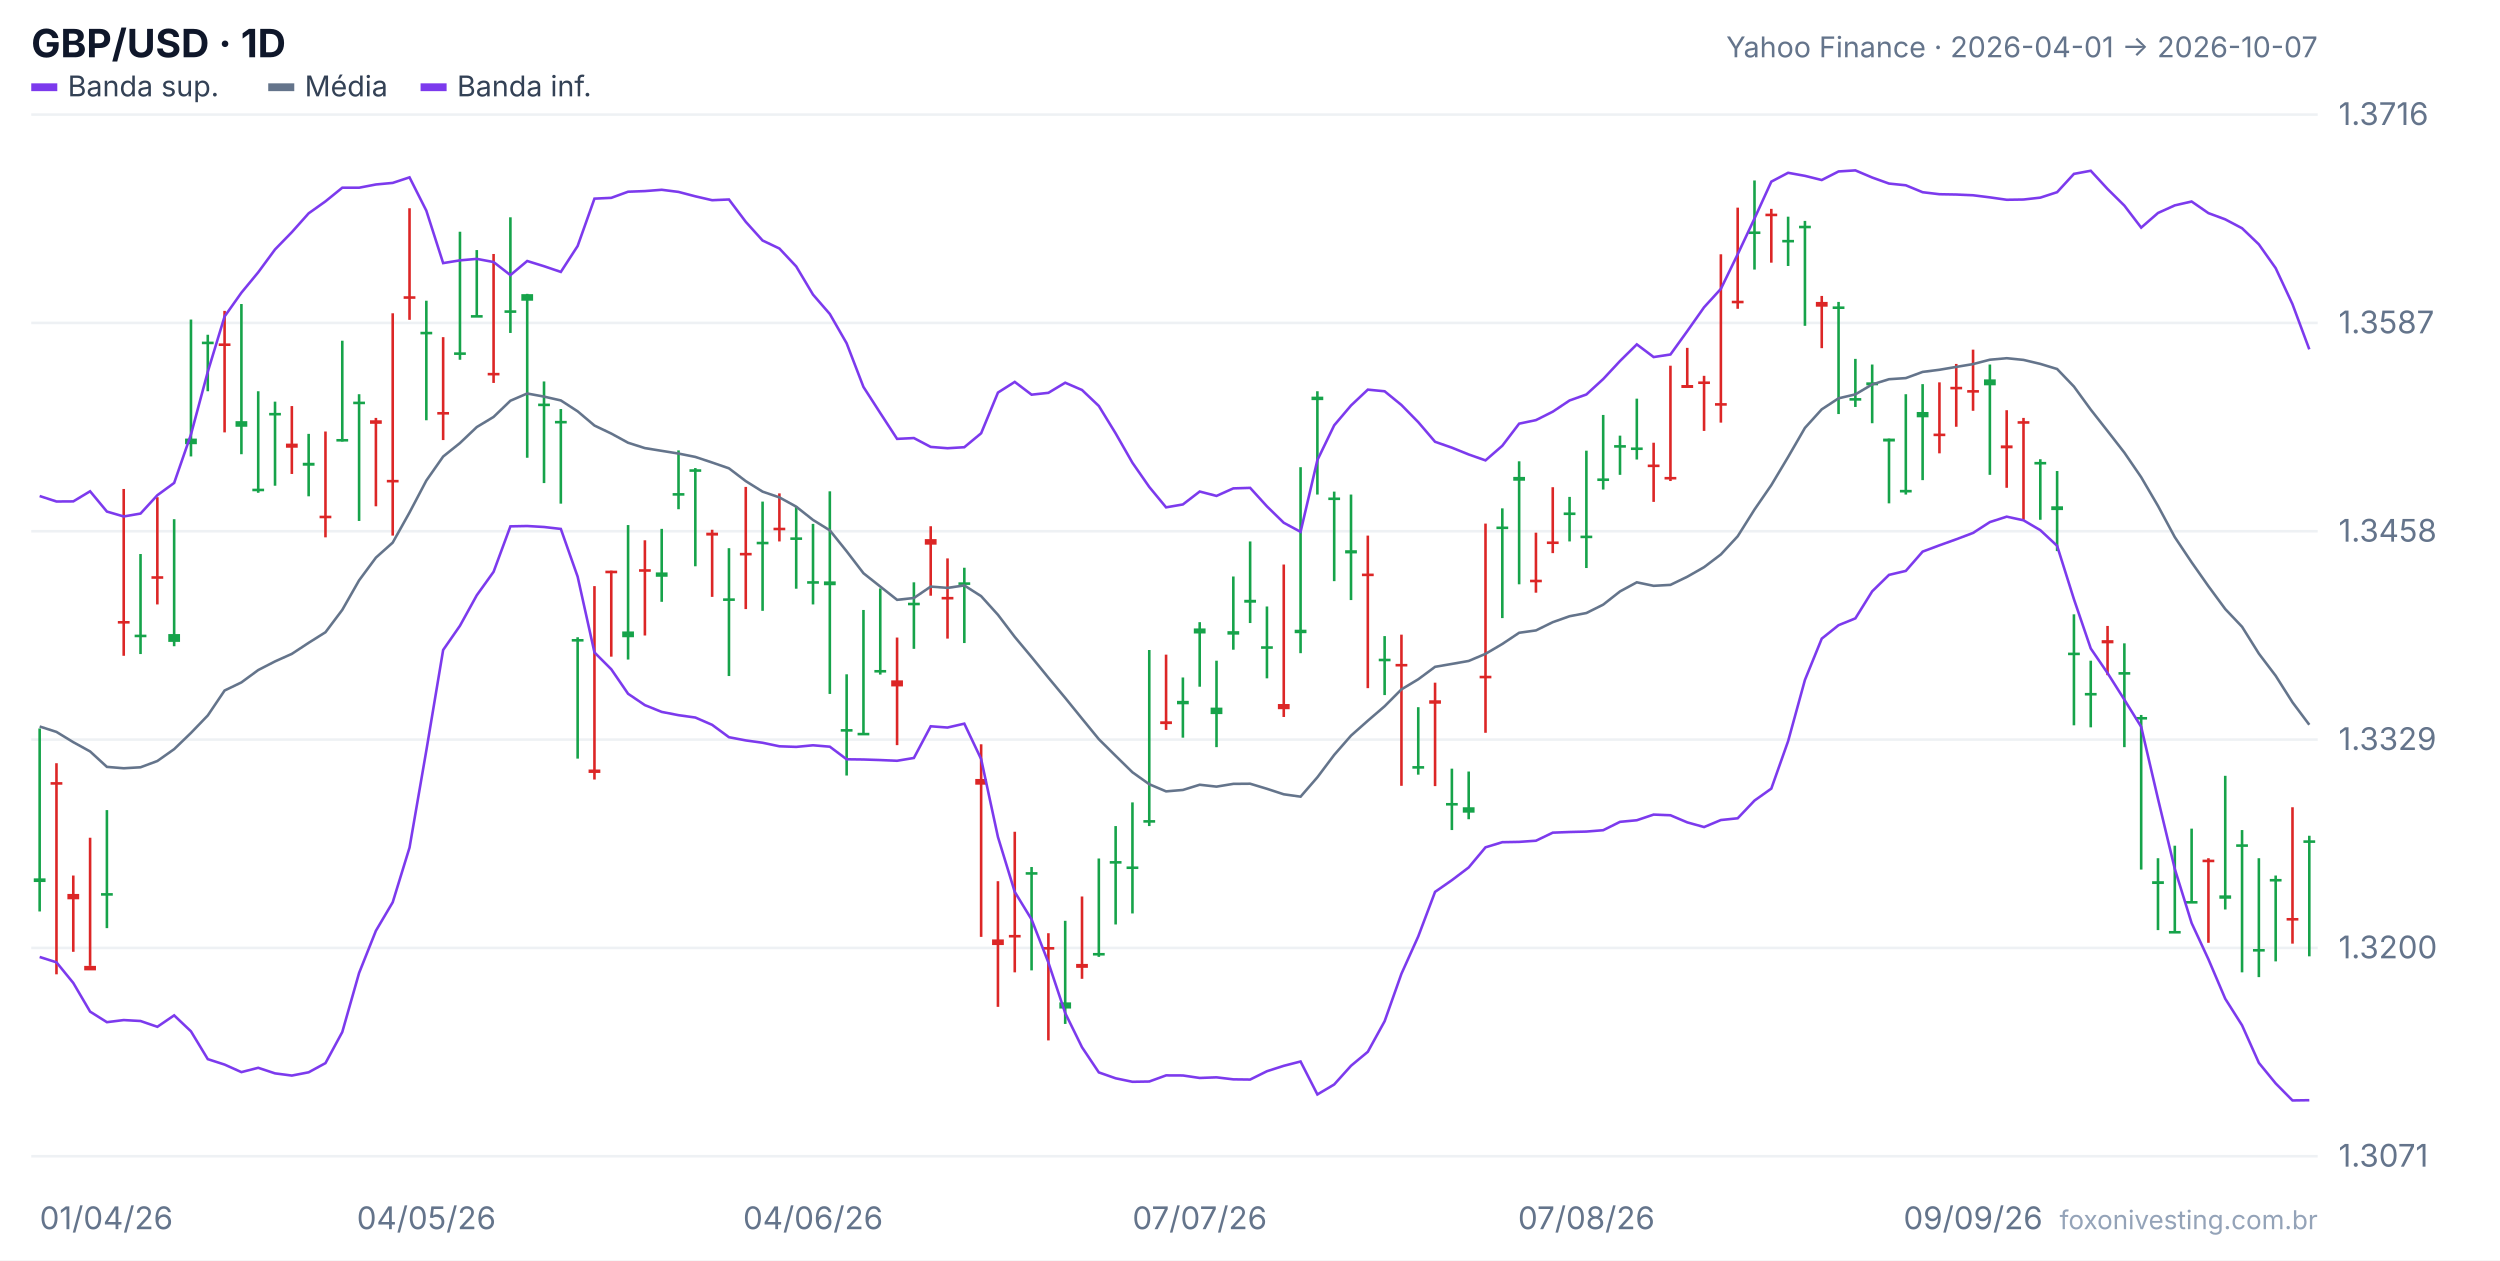
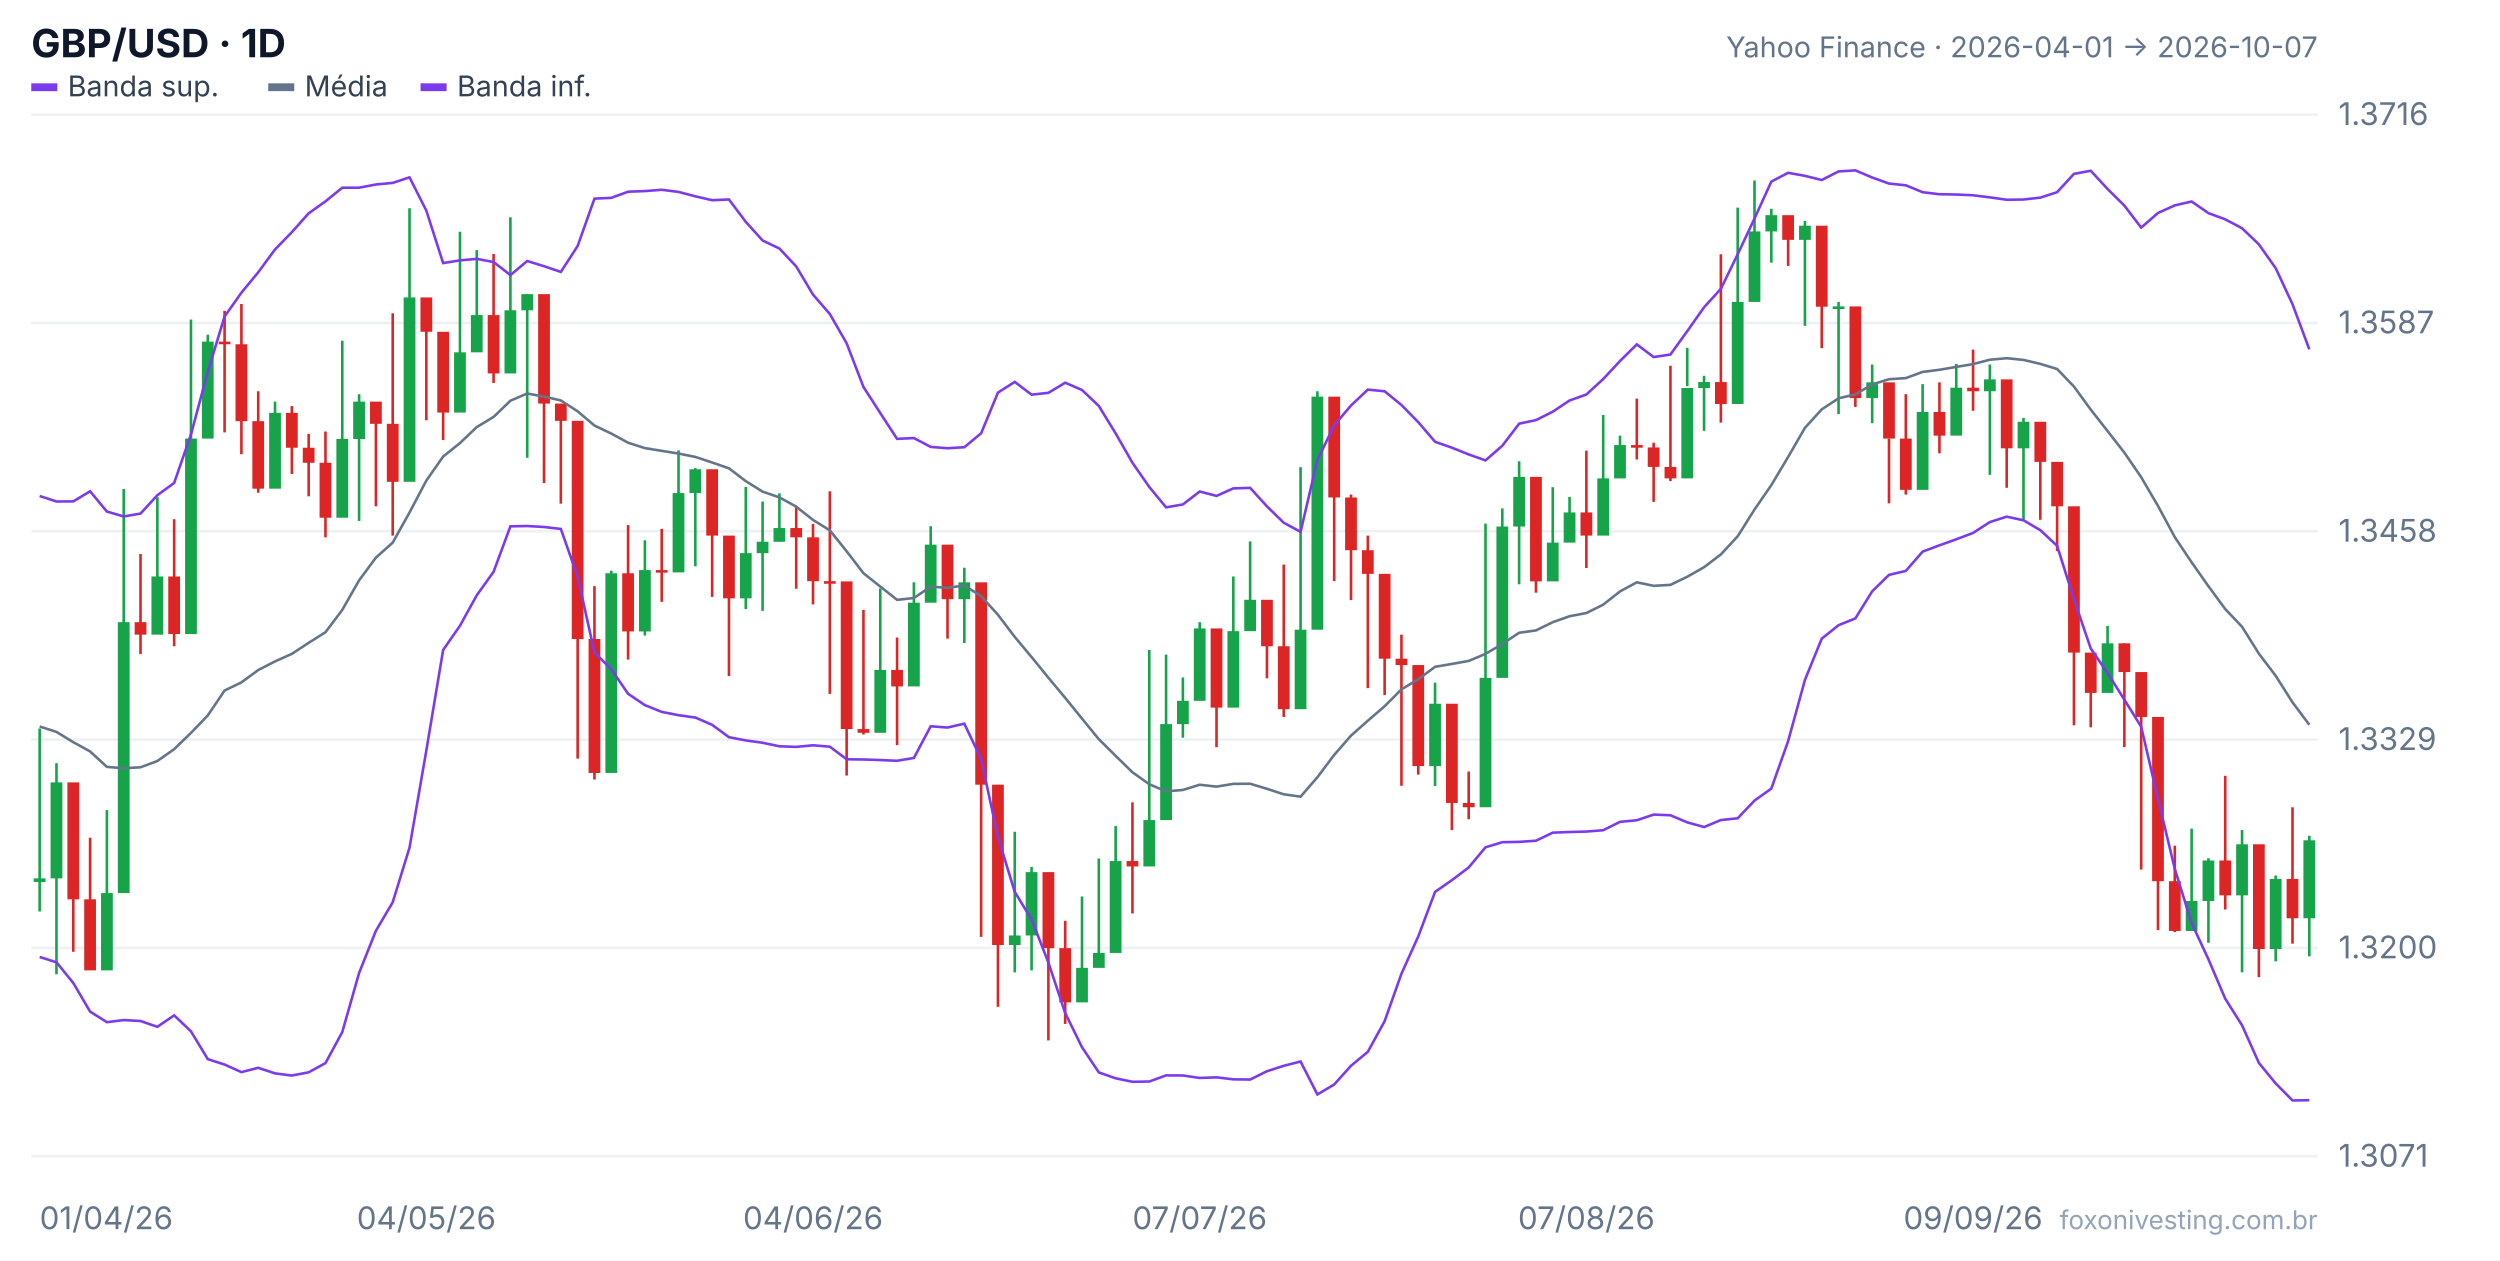
<svg xmlns="http://www.w3.org/2000/svg" viewBox="0 0 960 484" font-family="Inter,system-ui,sans-serif" font-size="12" role="img">
  <rect width="960" height="484" fill="#ffffff" />
  <text x="12" y="22" font-size="15" font-weight="700" fill="#0f172a">GBP/USD · 1D</text>
  <text x="890" y="22" font-size="11" fill="#64748b" text-anchor="end">Yahoo Finance · 2026-04-01 → 2026-10-07</text>
  <line x1="12" x2="890" y1="444" y2="444" stroke="#eef1f4" />
  <text x="898" y="448" fill="#64748b">1.3071</text>
  <line x1="12" x2="890" y1="364" y2="364" stroke="#eef1f4" />
  <text x="898" y="368" fill="#64748b">1.3200</text>
  <line x1="12" x2="890" y1="284" y2="284" stroke="#eef1f4" />
  <text x="898" y="288" fill="#64748b">1.3329</text>
  <line x1="12" x2="890" y1="204" y2="204" stroke="#eef1f4" />
  <text x="898" y="208" fill="#64748b">1.3458</text>
  <line x1="12" x2="890" y1="124" y2="124" stroke="#eef1f4" />
  <text x="898" y="128" fill="#64748b">1.3587</text>
  <line x1="12" x2="890" y1="44" y2="44" stroke="#eef1f4" />
  <text x="898" y="48" fill="#64748b">1.3716</text>
  <text x="15.228" y="472" fill="#64748b" text-anchor="start">01/04/26</text>
  <text x="163.713" y="472" fill="#64748b" text-anchor="middle">04/05/26</text>
  <text x="312.199" y="472" fill="#64748b" text-anchor="middle">04/06/26</text>
  <text x="460.684" y="472" fill="#64748b" text-anchor="middle">07/07/26</text>
  <text x="609.169" y="472" fill="#64748b" text-anchor="middle">07/08/26</text>
  <text x="757.654" y="472" fill="#64748b" text-anchor="middle">09/09/26</text>
  <line x1="15.228" x2="15.228" y1="279.737" y2="350.007" stroke="#16a34a" />
  <rect x="12.968" y="337.29" width="4.519" height="1.415" fill="#16a34a" />
-   <line x1="21.684" x2="21.684" y1="293.073" y2="374.137" stroke="#dc2626" />
-   <rect x="19.424" y="300.329" width="4.519" height="1" fill="#dc2626" />
+   <line x1="21.684" x2="21.684" y1="293.073" y2="374.137" stroke="#16a34a" />
+   <rect x="19.424" y="300.439" width="4.519" height="36.852" fill="#16a34a" />
  <line x1="28.14" x2="28.14" y1="336.201" y2="365.497" stroke="#dc2626" />
-   <rect x="25.88" y="343.273" width="4.519" height="2.065" fill="#dc2626" />
+   <rect x="25.88" y="300.439" width="4.519" height="44.899" fill="#dc2626" />
  <line x1="34.596" x2="34.596" y1="321.692" y2="370.899" stroke="#dc2626" />
-   <rect x="32.336" y="370.899" width="4.519" height="1.728" fill="#dc2626" />
+   <rect x="32.336" y="345.338" width="4.519" height="27.289" fill="#dc2626" />
  <line x1="41.051" x2="41.051" y1="311.079" y2="356.405" stroke="#16a34a" />
-   <rect x="38.792" y="342.947" width="4.519" height="1" fill="#16a34a" />
-   <line x1="47.507" x2="47.507" y1="187.762" y2="251.824" stroke="#dc2626" />
-   <rect x="45.248" y="238.465" width="4.519" height="1" fill="#dc2626" />
-   <line x1="53.963" x2="53.963" y1="212.743" y2="251.157" stroke="#16a34a" />
-   <rect x="51.704" y="243.703" width="4.519" height="1" fill="#16a34a" />
-   <line x1="60.419" x2="60.419" y1="190.921" y2="232.105" stroke="#dc2626" />
-   <rect x="58.16" y="221.259" width="4.519" height="1" fill="#dc2626" />
-   <line x1="66.875" x2="66.875" y1="199.371" y2="248.154" stroke="#16a34a" />
-   <rect x="64.615" y="243.48" width="4.519" height="3.006" fill="#16a34a" />
+   <rect x="38.792" y="342.947" width="4.519" height="29.68" fill="#16a34a" />
+   <line x1="47.507" x2="47.507" y1="187.762" y2="251.824" stroke="#16a34a" />
+   <rect x="45.248" y="238.911" width="4.519" height="104.036" fill="#16a34a" />
+   <line x1="53.963" x2="53.963" y1="212.743" y2="251.157" stroke="#dc2626" />
+   <rect x="51.704" y="238.911" width="4.519" height="4.791" fill="#dc2626" />
+   <line x1="60.419" x2="60.419" y1="190.921" y2="232.105" stroke="#16a34a" />
+   <rect x="58.16" y="221.372" width="4.519" height="22.331" fill="#16a34a" />
+   <line x1="66.875" x2="66.875" y1="199.371" y2="248.154" stroke="#dc2626" />
+   <rect x="64.615" y="221.372" width="4.519" height="22.108" fill="#dc2626" />
  <line x1="73.331" x2="73.331" y1="122.704" y2="175.272" stroke="#16a34a" />
-   <rect x="71.071" y="168.418" width="4.519" height="2.154" fill="#16a34a" />
+   <rect x="71.071" y="168.418" width="4.519" height="75.062" fill="#16a34a" />
  <line x1="79.787" x2="79.787" y1="128.546" y2="150.238" stroke="#16a34a" />
-   <rect x="77.527" y="131.178" width="4.519" height="1" fill="#16a34a" />
+   <rect x="77.527" y="131.178" width="4.519" height="37.24" fill="#16a34a" />
  <line x1="86.243" x2="86.243" y1="119.379" y2="166.036" stroke="#dc2626" />
-   <rect x="83.983" y="131.864" width="4.519" height="1" fill="#dc2626" />
-   <line x1="92.699" x2="92.699" y1="116.74" y2="174.423" stroke="#16a34a" />
-   <rect x="90.439" y="161.724" width="4.519" height="2.156" fill="#16a34a" />
-   <line x1="99.154" x2="99.154" y1="150.238" y2="189.228" stroke="#16a34a" />
-   <rect x="96.895" y="187.649" width="4.519" height="1" fill="#16a34a" />
+   <rect x="83.983" y="131.178" width="4.519" height="1.017" fill="#dc2626" />
+   <line x1="92.699" x2="92.699" y1="116.74" y2="174.423" stroke="#dc2626" />
+   <rect x="90.439" y="132.196" width="4.519" height="29.528" fill="#dc2626" />
+   <line x1="99.154" x2="99.154" y1="150.238" y2="189.228" stroke="#dc2626" />
+   <rect x="96.895" y="161.724" width="4.519" height="25.925" fill="#dc2626" />
  <line x1="105.61" x2="105.61" y1="154.233" y2="186.52" stroke="#16a34a" />
-   <rect x="103.351" y="158.542" width="4.519" height="1" fill="#16a34a" />
+   <rect x="103.351" y="158.542" width="4.519" height="29.107" fill="#16a34a" />
  <line x1="112.066" x2="112.066" y1="155.928" y2="182.002" stroke="#dc2626" />
-   <rect x="109.807" y="170.345" width="4.519" height="1.586" fill="#dc2626" />
-   <line x1="118.522" x2="118.522" y1="166.604" y2="190.582" stroke="#16a34a" />
-   <rect x="116.263" y="177.705" width="4.519" height="1.131" fill="#16a34a" />
+   <rect x="109.807" y="158.542" width="4.519" height="13.389" fill="#dc2626" />
+   <line x1="118.522" x2="118.522" y1="166.604" y2="190.582" stroke="#dc2626" />
+   <rect x="116.263" y="171.931" width="4.519" height="5.774" fill="#dc2626" />
  <line x1="124.978" x2="124.978" y1="165.697" y2="206.343" stroke="#dc2626" />
-   <rect x="122.718" y="198.019" width="4.519" height="1" fill="#dc2626" />
+   <rect x="122.718" y="177.705" width="4.519" height="21.103" fill="#dc2626" />
  <line x1="131.434" x2="131.434" y1="130.834" y2="169.552" stroke="#16a34a" />
-   <rect x="129.174" y="168.565" width="4.519" height="1" fill="#16a34a" />
+   <rect x="129.174" y="168.565" width="4.519" height="30.242" fill="#16a34a" />
  <line x1="137.89" x2="137.89" y1="151.377" y2="200.046" stroke="#16a34a" />
-   <rect x="135.63" y="154.222" width="4.519" height="1" fill="#16a34a" />
+   <rect x="135.63" y="154.222" width="4.519" height="14.344" fill="#16a34a" />
  <line x1="144.346" x2="144.346" y1="160.474" y2="194.416" stroke="#dc2626" />
-   <rect x="142.086" y="161.383" width="4.519" height="1.363" fill="#dc2626" />
+   <rect x="142.086" y="154.222" width="4.519" height="8.524" fill="#dc2626" />
  <line x1="150.801" x2="150.801" y1="120.297" y2="205.669" stroke="#dc2626" />
-   <rect x="148.542" y="184.262" width="4.519" height="1" fill="#dc2626" />
-   <line x1="157.257" x2="157.257" y1="79.964" y2="122.819" stroke="#dc2626" />
-   <rect x="154.998" y="113.754" width="4.519" height="1" fill="#dc2626" />
-   <line x1="163.713" x2="163.713" y1="115.477" y2="161.383" stroke="#16a34a" />
-   <rect x="161.454" y="127.401" width="4.519" height="1" fill="#16a34a" />
+   <rect x="148.542" y="162.746" width="4.519" height="22.272" fill="#dc2626" />
+   <line x1="157.257" x2="157.257" y1="79.964" y2="122.819" stroke="#16a34a" />
+   <rect x="154.998" y="114.213" width="4.519" height="70.805" fill="#16a34a" />
+   <line x1="163.713" x2="163.713" y1="115.477" y2="161.383" stroke="#dc2626" />
+   <rect x="161.454" y="114.213" width="4.519" height="13.188" fill="#dc2626" />
  <line x1="170.169" x2="170.169" y1="129.462" y2="168.985" stroke="#dc2626" />
-   <rect x="167.91" y="158.202" width="4.519" height="1" fill="#dc2626" />
+   <rect x="167.91" y="127.401" width="4.519" height="31.027" fill="#dc2626" />
  <line x1="176.625" x2="176.625" y1="88.986" y2="138.15" stroke="#16a34a" />
-   <rect x="174.365" y="135.294" width="4.519" height="1" fill="#16a34a" />
+   <rect x="174.365" y="135.294" width="4.519" height="23.135" fill="#16a34a" />
  <line x1="183.081" x2="183.081" y1="96.028" y2="121.673" stroke="#16a34a" />
-   <rect x="180.821" y="120.985" width="4.519" height="1" fill="#16a34a" />
+   <rect x="180.821" y="120.985" width="4.519" height="14.309" fill="#16a34a" />
  <line x1="189.537" x2="189.537" y1="97.527" y2="147.049" stroke="#dc2626" />
-   <rect x="187.277" y="143.172" width="4.519" height="1" fill="#dc2626" />
+   <rect x="187.277" y="120.985" width="4.519" height="22.415" fill="#dc2626" />
  <line x1="195.993" x2="195.993" y1="83.437" y2="127.859" stroke="#16a34a" />
-   <rect x="193.733" y="119.15" width="4.519" height="1" fill="#16a34a" />
+   <rect x="193.733" y="119.15" width="4.519" height="24.25" fill="#16a34a" />
  <line x1="202.449" x2="202.449" y1="112.836" y2="175.781" stroke="#16a34a" />
-   <rect x="200.189" y="112.95" width="4.519" height="2.527" fill="#16a34a" />
-   <line x1="208.904" x2="208.904" y1="146.478" y2="185.504" stroke="#16a34a" />
-   <rect x="206.645" y="154.973" width="4.519" height="1" fill="#16a34a" />
-   <line x1="215.36" x2="215.36" y1="157.065" y2="193.401" stroke="#16a34a" />
-   <rect x="213.101" y="161.61" width="4.519" height="1" fill="#16a34a" />
-   <line x1="221.816" x2="221.816" y1="244.705" y2="291.312" stroke="#16a34a" />
-   <rect x="219.557" y="245.373" width="4.519" height="1" fill="#16a34a" />
+   <rect x="200.189" y="112.95" width="4.519" height="6.199" fill="#16a34a" />
+   <line x1="208.904" x2="208.904" y1="146.478" y2="185.504" stroke="#dc2626" />
+   <rect x="206.645" y="112.95" width="4.519" height="42.022" fill="#dc2626" />
+   <line x1="215.36" x2="215.36" y1="157.065" y2="193.401" stroke="#dc2626" />
+   <rect x="213.101" y="154.973" width="4.519" height="6.637" fill="#dc2626" />
+   <line x1="221.816" x2="221.816" y1="244.705" y2="291.312" stroke="#dc2626" />
+   <rect x="219.557" y="161.61" width="4.519" height="83.763" fill="#dc2626" />
  <line x1="228.272" x2="228.272" y1="225.065" y2="299.34" stroke="#dc2626" />
-   <rect x="226.013" y="295.493" width="4.519" height="1.319" fill="#dc2626" />
-   <line x1="234.728" x2="234.728" y1="219.132" y2="252.157" stroke="#dc2626" />
-   <rect x="232.468" y="219.132" width="4.519" height="1.009" fill="#dc2626" />
-   <line x1="241.184" x2="241.184" y1="201.62" y2="253.269" stroke="#16a34a" />
-   <rect x="238.924" y="242.477" width="4.519" height="2.227" fill="#16a34a" />
-   <line x1="247.64" x2="247.64" y1="207.466" y2="244.037" stroke="#dc2626" />
-   <rect x="245.38" y="218.572" width="4.519" height="1" fill="#dc2626" />
-   <line x1="254.096" x2="254.096" y1="203.083" y2="231.1" stroke="#16a34a" />
-   <rect x="251.836" y="219.804" width="4.519" height="1.68" fill="#16a34a" />
+   <rect x="226.013" y="245.373" width="4.519" height="51.44" fill="#dc2626" />
+   <line x1="234.728" x2="234.728" y1="219.132" y2="252.157" stroke="#16a34a" />
+   <rect x="232.468" y="220.14" width="4.519" height="76.672" fill="#16a34a" />
+   <line x1="241.184" x2="241.184" y1="201.62" y2="253.269" stroke="#dc2626" />
+   <rect x="238.924" y="220.14" width="4.519" height="22.337" fill="#dc2626" />
+   <line x1="247.64" x2="247.64" y1="207.466" y2="244.037" stroke="#16a34a" />
+   <rect x="245.38" y="218.908" width="4.519" height="23.57" fill="#16a34a" />
+   <line x1="254.096" x2="254.096" y1="203.083" y2="231.1" stroke="#dc2626" />
+   <rect x="251.836" y="218.908" width="4.519" height="1" fill="#dc2626" />
  <line x1="260.551" x2="260.551" y1="172.951" y2="195.542" stroke="#16a34a" />
-   <rect x="258.292" y="189.342" width="4.519" height="1" fill="#16a34a" />
+   <rect x="258.292" y="189.342" width="4.519" height="30.462" fill="#16a34a" />
  <line x1="267.007" x2="267.007" y1="179.741" y2="217.452" stroke="#16a34a" />
-   <rect x="264.748" y="180.193" width="4.519" height="1" fill="#16a34a" />
+   <rect x="264.748" y="180.193" width="4.519" height="9.149" fill="#16a34a" />
  <line x1="273.463" x2="273.463" y1="203.42" y2="229.201" stroke="#dc2626" />
-   <rect x="271.204" y="204.544" width="4.519" height="1.125" fill="#dc2626" />
-   <line x1="279.919" x2="279.919" y1="210.498" y2="259.596" stroke="#16a34a" />
-   <rect x="277.66" y="229.76" width="4.519" height="1" fill="#16a34a" />
-   <line x1="286.375" x2="286.375" y1="186.972" y2="233.892" stroke="#dc2626" />
-   <rect x="284.115" y="212.293" width="4.519" height="1" fill="#dc2626" />
+   <rect x="271.204" y="180.193" width="4.519" height="25.476" fill="#dc2626" />
+   <line x1="279.919" x2="279.919" y1="210.498" y2="259.596" stroke="#dc2626" />
+   <rect x="277.66" y="205.669" width="4.519" height="24.091" fill="#dc2626" />
+   <line x1="286.375" x2="286.375" y1="186.972" y2="233.892" stroke="#16a34a" />
+   <rect x="284.115" y="212.405" width="4.519" height="17.355" fill="#16a34a" />
  <line x1="292.831" x2="292.831" y1="192.612" y2="234.561" stroke="#16a34a" />
-   <rect x="290.571" y="208.028" width="4.519" height="1" fill="#16a34a" />
-   <line x1="299.287" x2="299.287" y1="189.455" y2="207.915" stroke="#dc2626" />
-   <rect x="297.027" y="202.633" width="4.519" height="1" fill="#dc2626" />
-   <line x1="305.743" x2="305.743" y1="194.416" y2="226.07" stroke="#16a34a" />
-   <rect x="303.483" y="206.343" width="4.519" height="1" fill="#16a34a" />
-   <line x1="312.199" x2="312.199" y1="201.17" y2="232.105" stroke="#16a34a" />
-   <rect x="309.939" y="223.162" width="4.519" height="1" fill="#16a34a" />
-   <line x1="318.654" x2="318.654" y1="188.665" y2="266.469" stroke="#16a34a" />
-   <rect x="316.395" y="223.252" width="4.519" height="1.477" fill="#16a34a" />
-   <line x1="325.11" x2="325.11" y1="258.93" y2="297.802" stroke="#16a34a" />
-   <rect x="322.851" y="279.957" width="4.519" height="1" fill="#16a34a" />
-   <line x1="331.566" x2="331.566" y1="234.227" y2="282.054" stroke="#16a34a" />
-   <rect x="329.307" y="281.392" width="4.519" height="1" fill="#16a34a" />
+   <rect x="290.571" y="208.028" width="4.519" height="4.378" fill="#16a34a" />
+   <line x1="299.287" x2="299.287" y1="189.455" y2="207.915" stroke="#16a34a" />
+   <rect x="297.027" y="202.767" width="4.519" height="5.26" fill="#16a34a" />
+   <line x1="305.743" x2="305.743" y1="194.416" y2="226.07" stroke="#dc2626" />
+   <rect x="303.483" y="202.767" width="4.519" height="3.575" fill="#dc2626" />
+   <line x1="312.199" x2="312.199" y1="201.17" y2="232.105" stroke="#dc2626" />
+   <rect x="309.939" y="206.343" width="4.519" height="16.82" fill="#dc2626" />
+   <line x1="318.654" x2="318.654" y1="188.665" y2="266.469" stroke="#dc2626" />
+   <rect x="316.395" y="223.162" width="4.519" height="1" fill="#dc2626" />
+   <line x1="325.11" x2="325.11" y1="258.93" y2="297.802" stroke="#dc2626" />
+   <rect x="322.851" y="223.252" width="4.519" height="56.705" fill="#dc2626" />
+   <line x1="331.566" x2="331.566" y1="234.227" y2="282.054" stroke="#dc2626" />
+   <rect x="329.307" y="279.957" width="4.519" height="1.435" fill="#dc2626" />
  <line x1="338.022" x2="338.022" y1="225.959" y2="259.042" stroke="#16a34a" />
-   <rect x="335.762" y="257.266" width="4.519" height="1" fill="#16a34a" />
+   <rect x="335.762" y="257.266" width="4.519" height="24.126" fill="#16a34a" />
  <line x1="344.478" x2="344.478" y1="244.816" y2="286.134" stroke="#dc2626" />
-   <rect x="342.218" y="261.259" width="4.519" height="2.329" fill="#dc2626" />
+   <rect x="342.218" y="257.266" width="4.519" height="6.322" fill="#dc2626" />
  <line x1="350.934" x2="350.934" y1="223.609" y2="249.155" stroke="#16a34a" />
-   <rect x="348.674" y="231.436" width="4.519" height="1.004" fill="#16a34a" />
-   <line x1="357.39" x2="357.39" y1="202.07" y2="228.754" stroke="#dc2626" />
-   <rect x="355.13" y="207.017" width="4.519" height="2.134" fill="#dc2626" />
+   <rect x="348.674" y="231.436" width="4.519" height="32.152" fill="#16a34a" />
+   <line x1="357.39" x2="357.39" y1="202.07" y2="228.754" stroke="#16a34a" />
+   <rect x="355.13" y="209.151" width="4.519" height="22.285" fill="#16a34a" />
  <line x1="363.846" x2="363.846" y1="214.424" y2="245.228" stroke="#dc2626" />
-   <rect x="361.586" y="229.201" width="4.519" height="1" fill="#dc2626" />
+   <rect x="361.586" y="209.151" width="4.519" height="20.932" fill="#dc2626" />
  <line x1="370.301" x2="370.301" y1="218.012" y2="246.931" stroke="#16a34a" />
-   <rect x="368.042" y="223.609" width="4.519" height="1" fill="#16a34a" />
+   <rect x="368.042" y="223.609" width="4.519" height="6.474" fill="#16a34a" />
  <line x1="376.757" x2="376.757" y1="285.803" y2="359.763" stroke="#dc2626" />
-   <rect x="374.498" y="299.12" width="4.519" height="2.197" fill="#dc2626" />
+   <rect x="374.498" y="223.609" width="4.519" height="77.708" fill="#dc2626" />
  <line x1="383.213" x2="383.213" y1="338.379" y2="386.634" stroke="#dc2626" />
-   <rect x="380.954" y="360.738" width="4.519" height="2.164" fill="#dc2626" />
-   <line x1="389.669" x2="389.669" y1="319.397" y2="373.382" stroke="#dc2626" />
-   <rect x="387.41" y="359.005" width="4.519" height="1" fill="#dc2626" />
+   <rect x="380.954" y="301.317" width="4.519" height="61.584" fill="#dc2626" />
+   <line x1="389.669" x2="389.669" y1="319.397" y2="373.382" stroke="#16a34a" />
+   <rect x="387.41" y="359.222" width="4.519" height="3.68" fill="#16a34a" />
  <line x1="396.125" x2="396.125" y1="332.933" y2="372.627" stroke="#16a34a" />
-   <rect x="393.865" y="334.894" width="4.519" height="1" fill="#16a34a" />
+   <rect x="393.865" y="334.894" width="4.519" height="24.327" fill="#16a34a" />
  <line x1="402.581" x2="402.581" y1="358.355" y2="399.521" stroke="#dc2626" />
-   <rect x="400.321" y="363.658" width="4.519" height="1" fill="#dc2626" />
-   <line x1="409.037" x2="409.037" y1="353.587" y2="393.19" stroke="#16a34a" />
-   <rect x="406.777" y="384.913" width="4.519" height="2.366" fill="#16a34a" />
-   <line x1="415.493" x2="415.493" y1="344.251" y2="375.864" stroke="#dc2626" />
-   <rect x="413.233" y="370.144" width="4.519" height="1.512" fill="#dc2626" />
+   <rect x="400.321" y="334.894" width="4.519" height="29.198" fill="#dc2626" />
+   <line x1="409.037" x2="409.037" y1="353.587" y2="393.19" stroke="#dc2626" />
+   <rect x="406.777" y="364.092" width="4.519" height="20.821" fill="#dc2626" />
+   <line x1="415.493" x2="415.493" y1="344.251" y2="375.864" stroke="#16a34a" />
+   <rect x="413.233" y="371.656" width="4.519" height="13.257" fill="#16a34a" />
  <line x1="421.949" x2="421.949" y1="329.662" y2="367.442" stroke="#16a34a" />
-   <rect x="419.689" y="365.93" width="4.519" height="1" fill="#16a34a" />
+   <rect x="419.689" y="365.93" width="4.519" height="5.726" fill="#16a34a" />
  <line x1="428.404" x2="428.404" y1="317.21" y2="354.997" stroke="#16a34a" />
-   <rect x="426.145" y="330.644" width="4.519" height="1" fill="#16a34a" />
-   <line x1="434.86" x2="434.86" y1="308.12" y2="350.767" stroke="#16a34a" />
-   <rect x="432.601" y="332.715" width="4.519" height="1" fill="#16a34a" />
+   <rect x="426.145" y="330.644" width="4.519" height="35.286" fill="#16a34a" />
+   <line x1="434.86" x2="434.86" y1="308.12" y2="350.767" stroke="#dc2626" />
+   <rect x="432.601" y="330.644" width="4.519" height="2.07" fill="#dc2626" />
  <line x1="441.316" x2="441.316" y1="249.6" y2="317.21" stroke="#16a34a" />
-   <rect x="439.057" y="314.912" width="4.519" height="1" fill="#16a34a" />
-   <line x1="447.772" x2="447.772" y1="251.38" y2="280.289" stroke="#dc2626" />
-   <rect x="445.513" y="276.976" width="4.519" height="1.083" fill="#dc2626" />
+   <rect x="439.057" y="314.912" width="4.519" height="17.802" fill="#16a34a" />
+   <line x1="447.772" x2="447.772" y1="251.38" y2="280.289" stroke="#16a34a" />
+   <rect x="445.513" y="278.058" width="4.519" height="36.854" fill="#16a34a" />
  <line x1="454.228" x2="454.228" y1="260.151" y2="283.268" stroke="#16a34a" />
-   <rect x="451.968" y="269.125" width="4.519" height="1.328" fill="#16a34a" />
+   <rect x="451.968" y="269.125" width="4.519" height="8.933" fill="#16a34a" />
  <line x1="460.684" x2="460.684" y1="238.911" y2="263.698" stroke="#16a34a" />
-   <rect x="458.424" y="241.319" width="4.519" height="1.939" fill="#16a34a" />
-   <line x1="467.14" x2="467.14" y1="253.713" y2="286.906" stroke="#16a34a" />
-   <rect x="464.88" y="271.725" width="4.519" height="2.488" fill="#16a34a" />
+   <rect x="458.424" y="241.319" width="4.519" height="27.806" fill="#16a34a" />
+   <line x1="467.14" x2="467.14" y1="253.713" y2="286.906" stroke="#dc2626" />
+   <rect x="464.88" y="241.319" width="4.519" height="30.407" fill="#dc2626" />
  <line x1="473.596" x2="473.596" y1="221.372" y2="249.489" stroke="#16a34a" />
-   <rect x="471.336" y="242.366" width="4.519" height="1.336" fill="#16a34a" />
+   <rect x="471.336" y="242.366" width="4.519" height="29.359" fill="#16a34a" />
  <line x1="480.051" x2="480.051" y1="207.915" y2="239.246" stroke="#16a34a" />
-   <rect x="477.792" y="230.318" width="4.519" height="1.117" fill="#16a34a" />
-   <line x1="486.507" x2="486.507" y1="232.888" y2="260.483" stroke="#16a34a" />
-   <rect x="484.248" y="248.154" width="4.519" height="1" fill="#16a34a" />
+   <rect x="477.792" y="230.318" width="4.519" height="12.048" fill="#16a34a" />
+   <line x1="486.507" x2="486.507" y1="232.888" y2="260.483" stroke="#dc2626" />
+   <rect x="484.248" y="230.318" width="4.519" height="17.836" fill="#dc2626" />
  <line x1="492.963" x2="492.963" y1="216.779" y2="275.319" stroke="#dc2626" />
-   <rect x="490.704" y="270.343" width="4.519" height="1.991" fill="#dc2626" />
+   <rect x="490.704" y="248.154" width="4.519" height="24.18" fill="#dc2626" />
  <line x1="499.419" x2="499.419" y1="179.402" y2="250.823" stroke="#16a34a" />
-   <rect x="497.16" y="241.809" width="4.519" height="1.337" fill="#16a34a" />
+   <rect x="497.16" y="241.809" width="4.519" height="30.525" fill="#16a34a" />
  <line x1="505.875" x2="505.875" y1="150.238" y2="189.906" stroke="#16a34a" />
-   <rect x="503.615" y="152.31" width="4.519" height="1.343" fill="#16a34a" />
-   <line x1="512.331" x2="512.331" y1="188.778" y2="223.162" stroke="#16a34a" />
-   <rect x="510.071" y="191.034" width="4.519" height="1" fill="#16a34a" />
-   <line x1="518.787" x2="518.787" y1="189.906" y2="230.43" stroke="#16a34a" />
-   <rect x="516.527" y="211.283" width="4.519" height="1.234" fill="#16a34a" />
+   <rect x="503.615" y="152.31" width="4.519" height="89.5" fill="#16a34a" />
+   <line x1="512.331" x2="512.331" y1="188.778" y2="223.162" stroke="#dc2626" />
+   <rect x="510.071" y="152.31" width="4.519" height="38.724" fill="#dc2626" />
+   <line x1="518.787" x2="518.787" y1="189.906" y2="230.43" stroke="#dc2626" />
+   <rect x="516.527" y="191.034" width="4.519" height="20.249" fill="#dc2626" />
  <line x1="525.243" x2="525.243" y1="205.669" y2="264.252" stroke="#dc2626" />
-   <rect x="522.983" y="220.251" width="4.519" height="1" fill="#dc2626" />
-   <line x1="531.699" x2="531.699" y1="244.259" y2="266.911" stroke="#16a34a" />
-   <rect x="529.439" y="252.935" width="4.519" height="1" fill="#16a34a" />
+   <rect x="522.983" y="211.283" width="4.519" height="9.081" fill="#dc2626" />
+   <line x1="531.699" x2="531.699" y1="244.259" y2="266.911" stroke="#dc2626" />
+   <rect x="529.439" y="220.364" width="4.519" height="32.571" fill="#dc2626" />
  <line x1="538.154" x2="538.154" y1="243.703" y2="301.757" stroke="#dc2626" />
-   <rect x="535.895" y="254.934" width="4.519" height="1" fill="#dc2626" />
-   <line x1="544.61" x2="544.61" y1="271.559" y2="297.472" stroke="#16a34a" />
-   <rect x="542.351" y="294.173" width="4.519" height="1" fill="#16a34a" />
-   <line x1="551.066" x2="551.066" y1="262.147" y2="301.866" stroke="#dc2626" />
-   <rect x="548.807" y="268.904" width="4.519" height="1.328" fill="#dc2626" />
-   <line x1="557.522" x2="557.522" y1="295.163" y2="318.741" stroke="#16a34a" />
-   <rect x="555.262" y="308.339" width="4.519" height="1" fill="#16a34a" />
-   <line x1="563.978" x2="563.978" y1="296.263" y2="314.584" stroke="#16a34a" />
-   <rect x="561.718" y="309.984" width="4.519" height="2.081" fill="#16a34a" />
-   <line x1="570.434" x2="570.434" y1="201.058" y2="281.392" stroke="#dc2626" />
-   <rect x="568.174" y="259.485" width="4.519" height="1" fill="#dc2626" />
+   <rect x="535.895" y="252.935" width="4.519" height="2.444" fill="#dc2626" />
+   <line x1="544.61" x2="544.61" y1="271.559" y2="297.472" stroke="#dc2626" />
+   <rect x="542.351" y="255.379" width="4.519" height="38.794" fill="#dc2626" />
+   <line x1="551.066" x2="551.066" y1="262.147" y2="301.866" stroke="#16a34a" />
+   <rect x="548.807" y="270.232" width="4.519" height="23.941" fill="#16a34a" />
+   <line x1="557.522" x2="557.522" y1="295.163" y2="318.741" stroke="#dc2626" />
+   <rect x="555.262" y="270.232" width="4.519" height="38.107" fill="#dc2626" />
+   <line x1="563.978" x2="563.978" y1="296.263" y2="314.584" stroke="#dc2626" />
+   <rect x="561.718" y="308.339" width="4.519" height="1.645" fill="#dc2626" />
+   <line x1="570.434" x2="570.434" y1="201.058" y2="281.392" stroke="#16a34a" />
+   <rect x="568.174" y="260.306" width="4.519" height="49.678" fill="#16a34a" />
  <line x1="576.89" x2="576.89" y1="195.204" y2="237.35" stroke="#16a34a" />
-   <rect x="574.63" y="202.183" width="4.519" height="1" fill="#16a34a" />
+   <rect x="574.63" y="202.183" width="4.519" height="58.123" fill="#16a34a" />
  <line x1="583.346" x2="583.346" y1="177.14" y2="224.371" stroke="#16a34a" />
-   <rect x="581.086" y="183.132" width="4.519" height="1.469" fill="#16a34a" />
+   <rect x="581.086" y="183.132" width="4.519" height="19.051" fill="#16a34a" />
  <line x1="589.801" x2="589.801" y1="204.544" y2="227.592" stroke="#dc2626" />
-   <rect x="587.542" y="222.603" width="4.519" height="1" fill="#dc2626" />
-   <line x1="596.257" x2="596.257" y1="187.085" y2="212.405" stroke="#dc2626" />
-   <rect x="593.998" y="207.915" width="4.519" height="1" fill="#dc2626" />
+   <rect x="587.542" y="183.132" width="4.519" height="40.12" fill="#dc2626" />
+   <line x1="596.257" x2="596.257" y1="187.085" y2="212.405" stroke="#16a34a" />
+   <rect x="593.998" y="208.364" width="4.519" height="14.888" fill="#16a34a" />
  <line x1="602.713" x2="602.713" y1="190.808" y2="207.915" stroke="#16a34a" />
-   <rect x="600.454" y="196.781" width="4.519" height="1.014" fill="#16a34a" />
-   <line x1="609.169" x2="609.169" y1="173.064" y2="218.124" stroke="#16a34a" />
-   <rect x="606.91" y="205.669" width="4.519" height="1" fill="#16a34a" />
+   <rect x="600.454" y="196.781" width="4.519" height="11.583" fill="#16a34a" />
+   <line x1="609.169" x2="609.169" y1="173.064" y2="218.124" stroke="#dc2626" />
+   <rect x="606.91" y="196.781" width="4.519" height="8.887" fill="#dc2626" />
  <line x1="615.625" x2="615.625" y1="159.338" y2="187.988" stroke="#16a34a" />
-   <rect x="613.365" y="183.708" width="4.519" height="1.005" fill="#16a34a" />
+   <rect x="613.365" y="183.708" width="4.519" height="21.96" fill="#16a34a" />
  <line x1="622.081" x2="622.081" y1="167.284" y2="182.341" stroke="#16a34a" />
-   <rect x="619.821" y="170.912" width="4.519" height="1" fill="#16a34a" />
-   <line x1="628.537" x2="628.537" y1="153.084" y2="176.461" stroke="#16a34a" />
-   <rect x="626.277" y="171.818" width="4.519" height="1" fill="#16a34a" />
+   <rect x="619.821" y="170.912" width="4.519" height="12.797" fill="#16a34a" />
+   <line x1="628.537" x2="628.537" y1="153.084" y2="176.461" stroke="#dc2626" />
+   <rect x="626.277" y="170.912" width="4.519" height="1" fill="#dc2626" />
  <line x1="634.993" x2="634.993" y1="170.005" y2="192.725" stroke="#dc2626" />
-   <rect x="632.733" y="178.384" width="4.519" height="1" fill="#dc2626" />
+   <rect x="632.733" y="171.818" width="4.519" height="7.471" fill="#dc2626" />
  <line x1="641.449" x2="641.449" y1="140.433" y2="184.713" stroke="#dc2626" />
-   <rect x="639.189" y="183.132" width="4.519" height="1" fill="#dc2626" />
-   <line x1="647.904" x2="647.904" y1="133.579" y2="148.301" stroke="#dc2626" />
-   <rect x="645.645" y="147.845" width="4.519" height="1.14" fill="#dc2626" />
-   <line x1="654.36" x2="654.36" y1="144.312" y2="165.47" stroke="#dc2626" />
-   <rect x="652.101" y="146.467" width="4.519" height="1" fill="#dc2626" />
+   <rect x="639.189" y="179.289" width="4.519" height="4.408" fill="#dc2626" />
+   <line x1="647.904" x2="647.904" y1="133.579" y2="148.301" stroke="#16a34a" />
+   <rect x="645.645" y="148.985" width="4.519" height="34.712" fill="#16a34a" />
+   <line x1="654.36" x2="654.36" y1="144.312" y2="165.47" stroke="#16a34a" />
+   <rect x="652.101" y="146.707" width="4.519" height="2.278" fill="#16a34a" />
  <line x1="660.816" x2="660.816" y1="97.642" y2="162.291" stroke="#dc2626" />
-   <rect x="658.557" y="154.79" width="4.519" height="1" fill="#dc2626" />
-   <line x1="667.272" x2="667.272" y1="79.733" y2="118.576" stroke="#dc2626" />
-   <rect x="665.012" y="115.477" width="4.519" height="1" fill="#dc2626" />
+   <rect x="658.557" y="146.707" width="4.519" height="8.425" fill="#dc2626" />
+   <line x1="667.272" x2="667.272" y1="79.733" y2="118.576" stroke="#16a34a" />
+   <rect x="665.012" y="115.936" width="4.519" height="39.196" fill="#16a34a" />
  <line x1="673.728" x2="673.728" y1="69.299" y2="103.52" stroke="#16a34a" />
-   <rect x="671.468" y="88.87" width="4.519" height="1" fill="#16a34a" />
-   <line x1="680.184" x2="680.184" y1="80.197" y2="100.87" stroke="#dc2626" />
-   <rect x="677.924" y="82.036" width="4.519" height="1" fill="#dc2626" />
-   <line x1="686.64" x2="686.64" y1="83.205" y2="102.137" stroke="#16a34a" />
-   <rect x="684.38" y="92.105" width="4.519" height="1" fill="#16a34a" />
+   <rect x="671.468" y="88.87" width="4.519" height="27.066" fill="#16a34a" />
+   <line x1="680.184" x2="680.184" y1="80.197" y2="100.87" stroke="#16a34a" />
+   <rect x="677.924" y="82.627" width="4.519" height="6.244" fill="#16a34a" />
+   <line x1="686.64" x2="686.64" y1="83.205" y2="102.137" stroke="#dc2626" />
+   <rect x="684.38" y="82.627" width="4.519" height="9.478" fill="#dc2626" />
  <line x1="693.096" x2="693.096" y1="84.824" y2="125.111" stroke="#16a34a" />
-   <rect x="690.836" y="86.675" width="4.519" height="1" fill="#16a34a" />
+   <rect x="690.836" y="86.675" width="4.519" height="5.43" fill="#16a34a" />
  <line x1="699.551" x2="699.551" y1="113.639" y2="133.694" stroke="#dc2626" />
-   <rect x="697.292" y="115.936" width="4.519" height="1.837" fill="#dc2626" />
+   <rect x="697.292" y="86.675" width="4.519" height="31.098" fill="#dc2626" />
  <line x1="706.007" x2="706.007" y1="115.936" y2="158.997" stroke="#16a34a" />
  <rect x="703.748" y="117.659" width="4.519" height="1" fill="#16a34a" />
-   <line x1="712.463" x2="712.463" y1="137.807" y2="156.268" stroke="#16a34a" />
-   <rect x="710.204" y="152.856" width="4.519" height="1" fill="#16a34a" />
+   <line x1="712.463" x2="712.463" y1="137.807" y2="156.268" stroke="#dc2626" />
+   <rect x="710.204" y="117.659" width="4.519" height="35.197" fill="#dc2626" />
  <line x1="718.919" x2="718.919" y1="139.977" y2="162.519" stroke="#16a34a" />
-   <rect x="716.66" y="146.82" width="4.519" height="1.14" fill="#16a34a" />
-   <line x1="725.375" x2="725.375" y1="168.418" y2="193.289" stroke="#16a34a" />
-   <rect x="723.115" y="168.418" width="4.519" height="1.134" fill="#16a34a" />
-   <line x1="731.831" x2="731.831" y1="151.377" y2="189.906" stroke="#16a34a" />
-   <rect x="729.571" y="188.1" width="4.519" height="1.016" fill="#16a34a" />
+   <rect x="716.66" y="146.82" width="4.519" height="6.036" fill="#16a34a" />
+   <line x1="725.375" x2="725.375" y1="168.418" y2="193.289" stroke="#dc2626" />
+   <rect x="723.115" y="146.82" width="4.519" height="21.598" fill="#dc2626" />
+   <line x1="731.831" x2="731.831" y1="151.377" y2="189.906" stroke="#dc2626" />
+   <rect x="729.571" y="168.418" width="4.519" height="19.682" fill="#dc2626" />
  <line x1="738.287" x2="738.287" y1="147.504" y2="184.374" stroke="#16a34a" />
-   <rect x="736.027" y="158.202" width="4.519" height="2.045" fill="#16a34a" />
+   <rect x="736.027" y="158.202" width="4.519" height="29.898" fill="#16a34a" />
  <line x1="744.743" x2="744.743" y1="146.82" y2="174.084" stroke="#dc2626" />
-   <rect x="742.483" y="166.491" width="4.519" height="1" fill="#dc2626" />
-   <line x1="751.199" x2="751.199" y1="139.749" y2="163.88" stroke="#dc2626" />
-   <rect x="748.939" y="148.529" width="4.519" height="1" fill="#dc2626" />
+   <rect x="742.483" y="158.202" width="4.519" height="9.082" fill="#dc2626" />
+   <line x1="751.199" x2="751.199" y1="139.749" y2="163.88" stroke="#16a34a" />
+   <rect x="748.939" y="148.871" width="4.519" height="18.413" fill="#16a34a" />
  <line x1="757.654" x2="757.654" y1="134.265" y2="157.747" stroke="#dc2626" />
-   <rect x="755.395" y="149.782" width="4.519" height="1" fill="#dc2626" />
+   <rect x="755.395" y="148.871" width="4.519" height="1.367" fill="#dc2626" />
  <line x1="764.11" x2="764.11" y1="139.977" y2="182.341" stroke="#16a34a" />
-   <rect x="761.851" y="145.68" width="4.519" height="2.279" fill="#16a34a" />
+   <rect x="761.851" y="145.68" width="4.519" height="4.558" fill="#16a34a" />
  <line x1="770.566" x2="770.566" y1="157.52" y2="187.311" stroke="#dc2626" />
-   <rect x="768.307" y="171.025" width="4.519" height="1.134" fill="#dc2626" />
-   <line x1="777.022" x2="777.022" y1="160.474" y2="199.595" stroke="#dc2626" />
-   <rect x="774.762" y="161.724" width="4.519" height="1" fill="#dc2626" />
-   <line x1="783.478" x2="783.478" y1="176.347" y2="199.595" stroke="#16a34a" />
-   <rect x="781.218" y="177.366" width="4.519" height="1" fill="#16a34a" />
-   <line x1="789.934" x2="789.934" y1="180.872" y2="211.62" stroke="#16a34a" />
-   <rect x="787.674" y="194.416" width="4.519" height="1.464" fill="#16a34a" />
-   <line x1="796.39" x2="796.39" y1="235.9" y2="278.522" stroke="#16a34a" />
-   <rect x="794.13" y="250.6" width="4.519" height="1" fill="#16a34a" />
-   <line x1="802.846" x2="802.846" y1="253.713" y2="279.295" stroke="#16a34a" />
-   <rect x="800.586" y="266.081" width="4.519" height="1" fill="#16a34a" />
-   <line x1="809.301" x2="809.301" y1="240.36" y2="259.264" stroke="#dc2626" />
-   <rect x="807.042" y="245.817" width="4.519" height="1.225" fill="#dc2626" />
-   <line x1="815.757" x2="815.757" y1="247.042" y2="286.906" stroke="#16a34a" />
-   <rect x="813.498" y="258.076" width="4.519" height="1" fill="#16a34a" />
-   <line x1="822.213" x2="822.213" y1="274.544" y2="333.914" stroke="#16a34a" />
-   <rect x="819.954" y="275.319" width="4.519" height="1" fill="#16a34a" />
-   <line x1="828.669" x2="828.669" y1="329.553" y2="357.164" stroke="#16a34a" />
-   <rect x="826.41" y="338.379" width="4.519" height="1.088" fill="#16a34a" />
-   <line x1="835.125" x2="835.125" y1="324.751" y2="357.922" stroke="#16a34a" />
-   <rect x="832.865" y="357.489" width="4.519" height="1" fill="#16a34a" />
+   <rect x="768.307" y="145.68" width="4.519" height="26.478" fill="#dc2626" />
+   <line x1="777.022" x2="777.022" y1="160.474" y2="199.595" stroke="#16a34a" />
+   <rect x="774.762" y="161.95" width="4.519" height="10.208" fill="#16a34a" />
+   <line x1="783.478" x2="783.478" y1="176.347" y2="199.595" stroke="#dc2626" />
+   <rect x="781.218" y="161.95" width="4.519" height="15.415" fill="#dc2626" />
+   <line x1="789.934" x2="789.934" y1="180.872" y2="211.62" stroke="#dc2626" />
+   <rect x="787.674" y="177.366" width="4.519" height="17.05" fill="#dc2626" />
+   <line x1="796.39" x2="796.39" y1="235.9" y2="278.522" stroke="#dc2626" />
+   <rect x="794.13" y="194.416" width="4.519" height="56.185" fill="#dc2626" />
+   <line x1="802.846" x2="802.846" y1="253.713" y2="279.295" stroke="#dc2626" />
+   <rect x="800.586" y="250.6" width="4.519" height="15.48" fill="#dc2626" />
+   <line x1="809.301" x2="809.301" y1="240.36" y2="259.264" stroke="#16a34a" />
+   <rect x="807.042" y="247.042" width="4.519" height="19.039" fill="#16a34a" />
+   <line x1="815.757" x2="815.757" y1="247.042" y2="286.906" stroke="#dc2626" />
+   <rect x="813.498" y="247.042" width="4.519" height="11.034" fill="#dc2626" />
+   <line x1="822.213" x2="822.213" y1="274.544" y2="333.914" stroke="#dc2626" />
+   <rect x="819.954" y="258.076" width="4.519" height="17.243" fill="#dc2626" />
+   <line x1="828.669" x2="828.669" y1="329.553" y2="357.164" stroke="#dc2626" />
+   <rect x="826.41" y="275.319" width="4.519" height="63.06" fill="#dc2626" />
+   <line x1="835.125" x2="835.125" y1="324.751" y2="357.922" stroke="#dc2626" />
+   <rect x="832.865" y="338.379" width="4.519" height="19.11" fill="#dc2626" />
  <line x1="841.581" x2="841.581" y1="318.195" y2="346.532" stroke="#16a34a" />
-   <rect x="839.321" y="345.99" width="4.519" height="1" fill="#16a34a" />
-   <line x1="848.037" x2="848.037" y1="329.553" y2="362.036" stroke="#dc2626" />
-   <rect x="845.777" y="330.099" width="4.519" height="1" fill="#dc2626" />
-   <line x1="854.493" x2="854.493" y1="297.911" y2="349.248" stroke="#16a34a" />
-   <rect x="852.233" y="343.817" width="4.519" height="1.304" fill="#16a34a" />
+   <rect x="839.321" y="345.99" width="4.519" height="11.499" fill="#16a34a" />
+   <line x1="848.037" x2="848.037" y1="329.553" y2="362.036" stroke="#16a34a" />
+   <rect x="845.777" y="330.426" width="4.519" height="15.564" fill="#16a34a" />
+   <line x1="854.493" x2="854.493" y1="297.911" y2="349.248" stroke="#dc2626" />
+   <rect x="852.233" y="330.426" width="4.519" height="13.391" fill="#dc2626" />
  <line x1="860.949" x2="860.949" y1="318.741" y2="373.382" stroke="#16a34a" />
-   <rect x="858.689" y="324.205" width="4.519" height="1" fill="#16a34a" />
-   <line x1="867.404" x2="867.404" y1="329.553" y2="375.216" stroke="#16a34a" />
-   <rect x="865.145" y="364.416" width="4.519" height="1" fill="#16a34a" />
+   <rect x="858.689" y="324.205" width="4.519" height="19.612" fill="#16a34a" />
+   <line x1="867.404" x2="867.404" y1="329.553" y2="375.216" stroke="#dc2626" />
+   <rect x="865.145" y="324.205" width="4.519" height="40.211" fill="#dc2626" />
  <line x1="873.86" x2="873.86" y1="336.201" y2="369.172" stroke="#16a34a" />
-   <rect x="871.601" y="337.507" width="4.519" height="1" fill="#16a34a" />
+   <rect x="871.601" y="337.507" width="4.519" height="26.909" fill="#16a34a" />
  <line x1="880.316" x2="880.316" y1="309.984" y2="362.36" stroke="#dc2626" />
-   <rect x="878.057" y="352.503" width="4.519" height="1" fill="#dc2626" />
+   <rect x="878.057" y="337.507" width="4.519" height="15.104" fill="#dc2626" />
  <line x1="886.772" x2="886.772" y1="320.928" y2="367.227" stroke="#16a34a" />
-   <rect x="884.512" y="322.676" width="4.519" height="1" fill="#16a34a" />
+   <rect x="884.512" y="322.676" width="4.519" height="29.935" fill="#16a34a" />
  <polyline fill="none" stroke="#7c3aed" stroke-width="1" points="15.228,190.472 21.684,192.578 28.14,192.532 34.596,188.652 41.051,196.439 47.507,198.322 53.963,197.206 60.419,190.168 66.875,185.449 73.331,166.838 79.787,142.769 86.243,121.522 92.699,112.394 99.154,104.565 105.61,95.786 112.066,89.151 118.522,81.914 124.978,77.323 131.434,72.083 137.89,72.082 144.346,70.841 150.801,70.236 157.257,68.105 163.713,80.9 170.169,101.03 176.625,99.976 183.081,99.408 189.537,100.623 195.993,105.639 202.449,100.223 208.904,102.226 215.36,104.421 221.816,94.461 228.272,76.276 234.728,75.973 241.184,73.619 247.64,73.376 254.096,72.876 260.551,73.695 267.007,75.387 273.463,76.878 279.919,76.6 286.375,85.187 292.831,92.353 299.287,95.429 305.743,102.304 312.199,113.137 318.654,120.582 325.11,131.829 331.566,148.589 338.022,158.607 344.478,168.529 350.934,168.213 357.39,171.612 363.846,172.124 370.301,171.73 376.757,166.372 383.213,150.75 389.669,146.653 396.125,151.554 402.581,150.847 409.037,146.962 415.493,149.756 421.949,155.892 428.404,166.417 434.86,177.708 441.316,186.992 447.772,194.825 454.228,193.708 460.684,188.748 467.14,190.43 473.596,187.538 480.051,187.344 486.507,194.442 492.963,200.745 499.419,204.227 505.875,176.673 512.331,163.317 518.787,155.704 525.243,149.619 531.699,150.251 538.154,155.525 544.61,162.104 551.066,169.647 557.522,171.901 563.978,174.515 570.434,176.786 576.89,171.165 583.346,162.686 589.801,161.323 596.257,158.084 602.713,153.777 609.169,151.479 615.625,145.557 622.081,138.628 628.537,132.242 634.993,137.112 641.449,136.123 647.904,127.159 654.36,117.997 660.816,110.914 667.272,97.64 673.728,83.913 680.184,69.751 686.64,66.354 693.096,67.526 699.551,69.127 706.007,65.837 712.463,65.429 718.919,68.167 725.375,70.488 731.831,71.149 738.287,73.81 744.743,74.583 751.199,74.698 757.654,74.982 764.11,75.787 770.566,76.711 777.022,76.615 783.478,75.892 789.934,73.795 796.39,66.77 802.846,65.569 809.301,72.568 815.757,78.949 822.213,87.404 828.669,81.782 835.125,78.858 841.581,77.381 848.037,81.842 854.493,84.234 860.949,87.644 867.404,93.839 873.86,102.969 880.316,116.805 886.772,134.144" />
  <polyline fill="none" stroke="#64748b" stroke-width="1" points="15.228,278.977 21.684,281.052 28.14,284.995 34.596,288.555 41.051,294.478 47.507,295.013 53.963,294.635 60.419,292.229 66.875,287.675 73.331,281.437 79.787,274.739 86.243,265.16 92.699,262.043 99.154,257.301 105.61,253.98 112.066,251.083 118.522,246.839 124.978,242.782 131.434,234.193 137.89,222.852 144.346,214.125 150.801,208.354 157.257,196.798 163.713,184.537 170.169,175.311 176.625,170.13 183.081,163.994 189.537,160.095 195.993,153.879 202.449,151.105 208.904,152.295 215.36,153.766 221.816,157.948 228.272,163.406 234.728,166.486 241.184,170.014 247.64,172.074 254.096,173.124 260.551,174.162 267.007,175.461 273.463,177.607 279.919,179.844 286.375,184.754 292.831,188.785 299.287,191.002 305.743,194.554 312.199,199.663 318.654,203.656 325.11,211.696 331.566,220.118 338.022,225.233 344.478,230.332 350.934,229.635 357.39,225.252 363.846,225.749 370.301,224.806 376.757,228.926 383.213,236.081 389.669,244.575 396.125,252.31 402.581,260.231 409.037,267.989 415.493,275.951 421.949,283.847 428.404,290.24 434.86,296.559 441.316,301.146 447.772,303.887 454.228,303.345 460.684,301.342 467.14,302.064 473.596,301.003 480.051,300.948 486.507,302.898 492.963,305.01 499.419,305.92 505.875,298.47 512.331,289.876 518.787,282.48 525.243,276.753 531.699,271.195 538.154,264.719 544.61,260.844 551.066,256.059 557.522,254.944 563.978,253.808 570.434,251.077 576.89,247.284 583.346,242.984 589.801,242.081 596.257,238.913 602.713,236.633 609.169,235.401 615.625,232.179 622.081,227.108 628.537,223.608 634.993,224.957 641.449,224.59 647.904,221.475 654.36,217.792 660.816,212.902 667.272,205.93 673.728,195.665 680.184,186.285 686.64,175.473 693.096,164.307 699.551,157.181 706.007,152.954 712.463,151.441 718.919,147.619 725.375,145.622 731.831,145.188 738.287,142.814 744.743,141.993 751.199,140.891 757.654,139.812 764.11,138.132 770.566,137.555 777.022,138.203 783.478,139.736 789.934,141.7 796.39,148.433 802.846,157.294 809.301,165.515 815.757,173.813 822.213,183.245 828.669,194.276 835.125,206.267 841.581,215.924 848.037,225.104 854.493,233.874 860.949,240.679 867.404,250.99 873.86,259.501 880.316,269.688 886.772,278.31" />
  <polyline fill="none" stroke="#7c3aed" stroke-width="1" points="15.228,367.481 21.684,369.526 28.14,377.459 34.596,388.458 41.051,392.516 47.507,391.705 53.963,392.065 60.419,394.29 66.875,389.901 73.331,396.035 79.787,406.708 86.243,408.797 92.699,411.692 99.154,410.036 105.61,412.174 112.066,413.015 118.522,411.764 124.978,408.24 131.434,396.303 137.89,373.622 144.346,357.409 150.801,346.472 157.257,325.491 163.713,288.173 170.169,249.591 176.625,240.283 183.081,228.58 189.537,219.567 195.993,202.118 202.449,201.988 208.904,202.365 215.36,203.11 221.816,221.435 228.272,250.536 234.728,257 241.184,266.408 247.64,270.772 254.096,273.371 260.551,274.63 267.007,275.534 273.463,278.337 279.919,283.089 286.375,284.321 292.831,285.217 299.287,286.575 305.743,286.805 312.199,286.19 318.654,286.73 325.11,291.564 331.566,291.647 338.022,291.859 344.478,292.135 350.934,291.057 357.39,278.892 363.846,279.374 370.301,277.882 376.757,291.48 383.213,321.412 389.669,342.497 396.125,353.066 402.581,369.615 409.037,389.016 415.493,402.147 421.949,411.802 428.404,414.064 434.86,415.41 441.316,415.301 447.772,412.948 454.228,412.983 460.684,413.935 467.14,413.699 473.596,414.469 480.051,414.551 486.507,411.353 492.963,409.275 499.419,407.613 505.875,420.267 512.331,416.436 518.787,409.255 525.243,403.887 531.699,392.139 538.154,373.912 544.61,359.585 551.066,342.472 557.522,337.988 563.978,333.1 570.434,325.368 576.89,323.403 583.346,323.282 589.801,322.839 596.257,319.742 602.713,319.49 609.169,319.323 615.625,318.8 622.081,315.587 628.537,314.974 634.993,312.801 641.449,313.057 647.904,315.791 654.36,317.587 660.816,314.89 667.272,314.22 673.728,307.417 680.184,302.818 686.64,284.592 693.096,261.089 699.551,245.234 706.007,240.071 712.463,237.453 718.919,227.071 725.375,220.756 731.831,219.227 738.287,211.818 744.743,209.403 751.199,207.084 757.654,204.643 764.11,200.477 770.566,198.398 777.022,199.791 783.478,203.58 789.934,209.606 796.39,230.097 802.846,249.019 809.301,258.461 815.757,268.678 822.213,279.087 828.669,306.769 835.125,333.677 841.581,354.467 848.037,368.367 854.493,383.515 860.949,393.715 867.404,408.141 873.86,416.033 880.316,422.571 886.772,422.476" />
  <rect x="12" y="32" width="10" height="3" fill="#7c3aed" />
  <text x="26" y="37" font-size="11" fill="#334155">Banda sup.</text>
  <rect x="103" y="32" width="10" height="3" fill="#64748b" />
  <text x="117" y="37" font-size="11" fill="#334155">Média</text>
  <rect x="161.5" y="32" width="10" height="3" fill="#7c3aed" />
  <text x="175.5" y="37" font-size="11" fill="#334155">Banda inf.</text>
  <text x="890" y="472" font-size="10" fill="#94a3b8" text-anchor="end">foxonivesting.com.br</text>
</svg>
